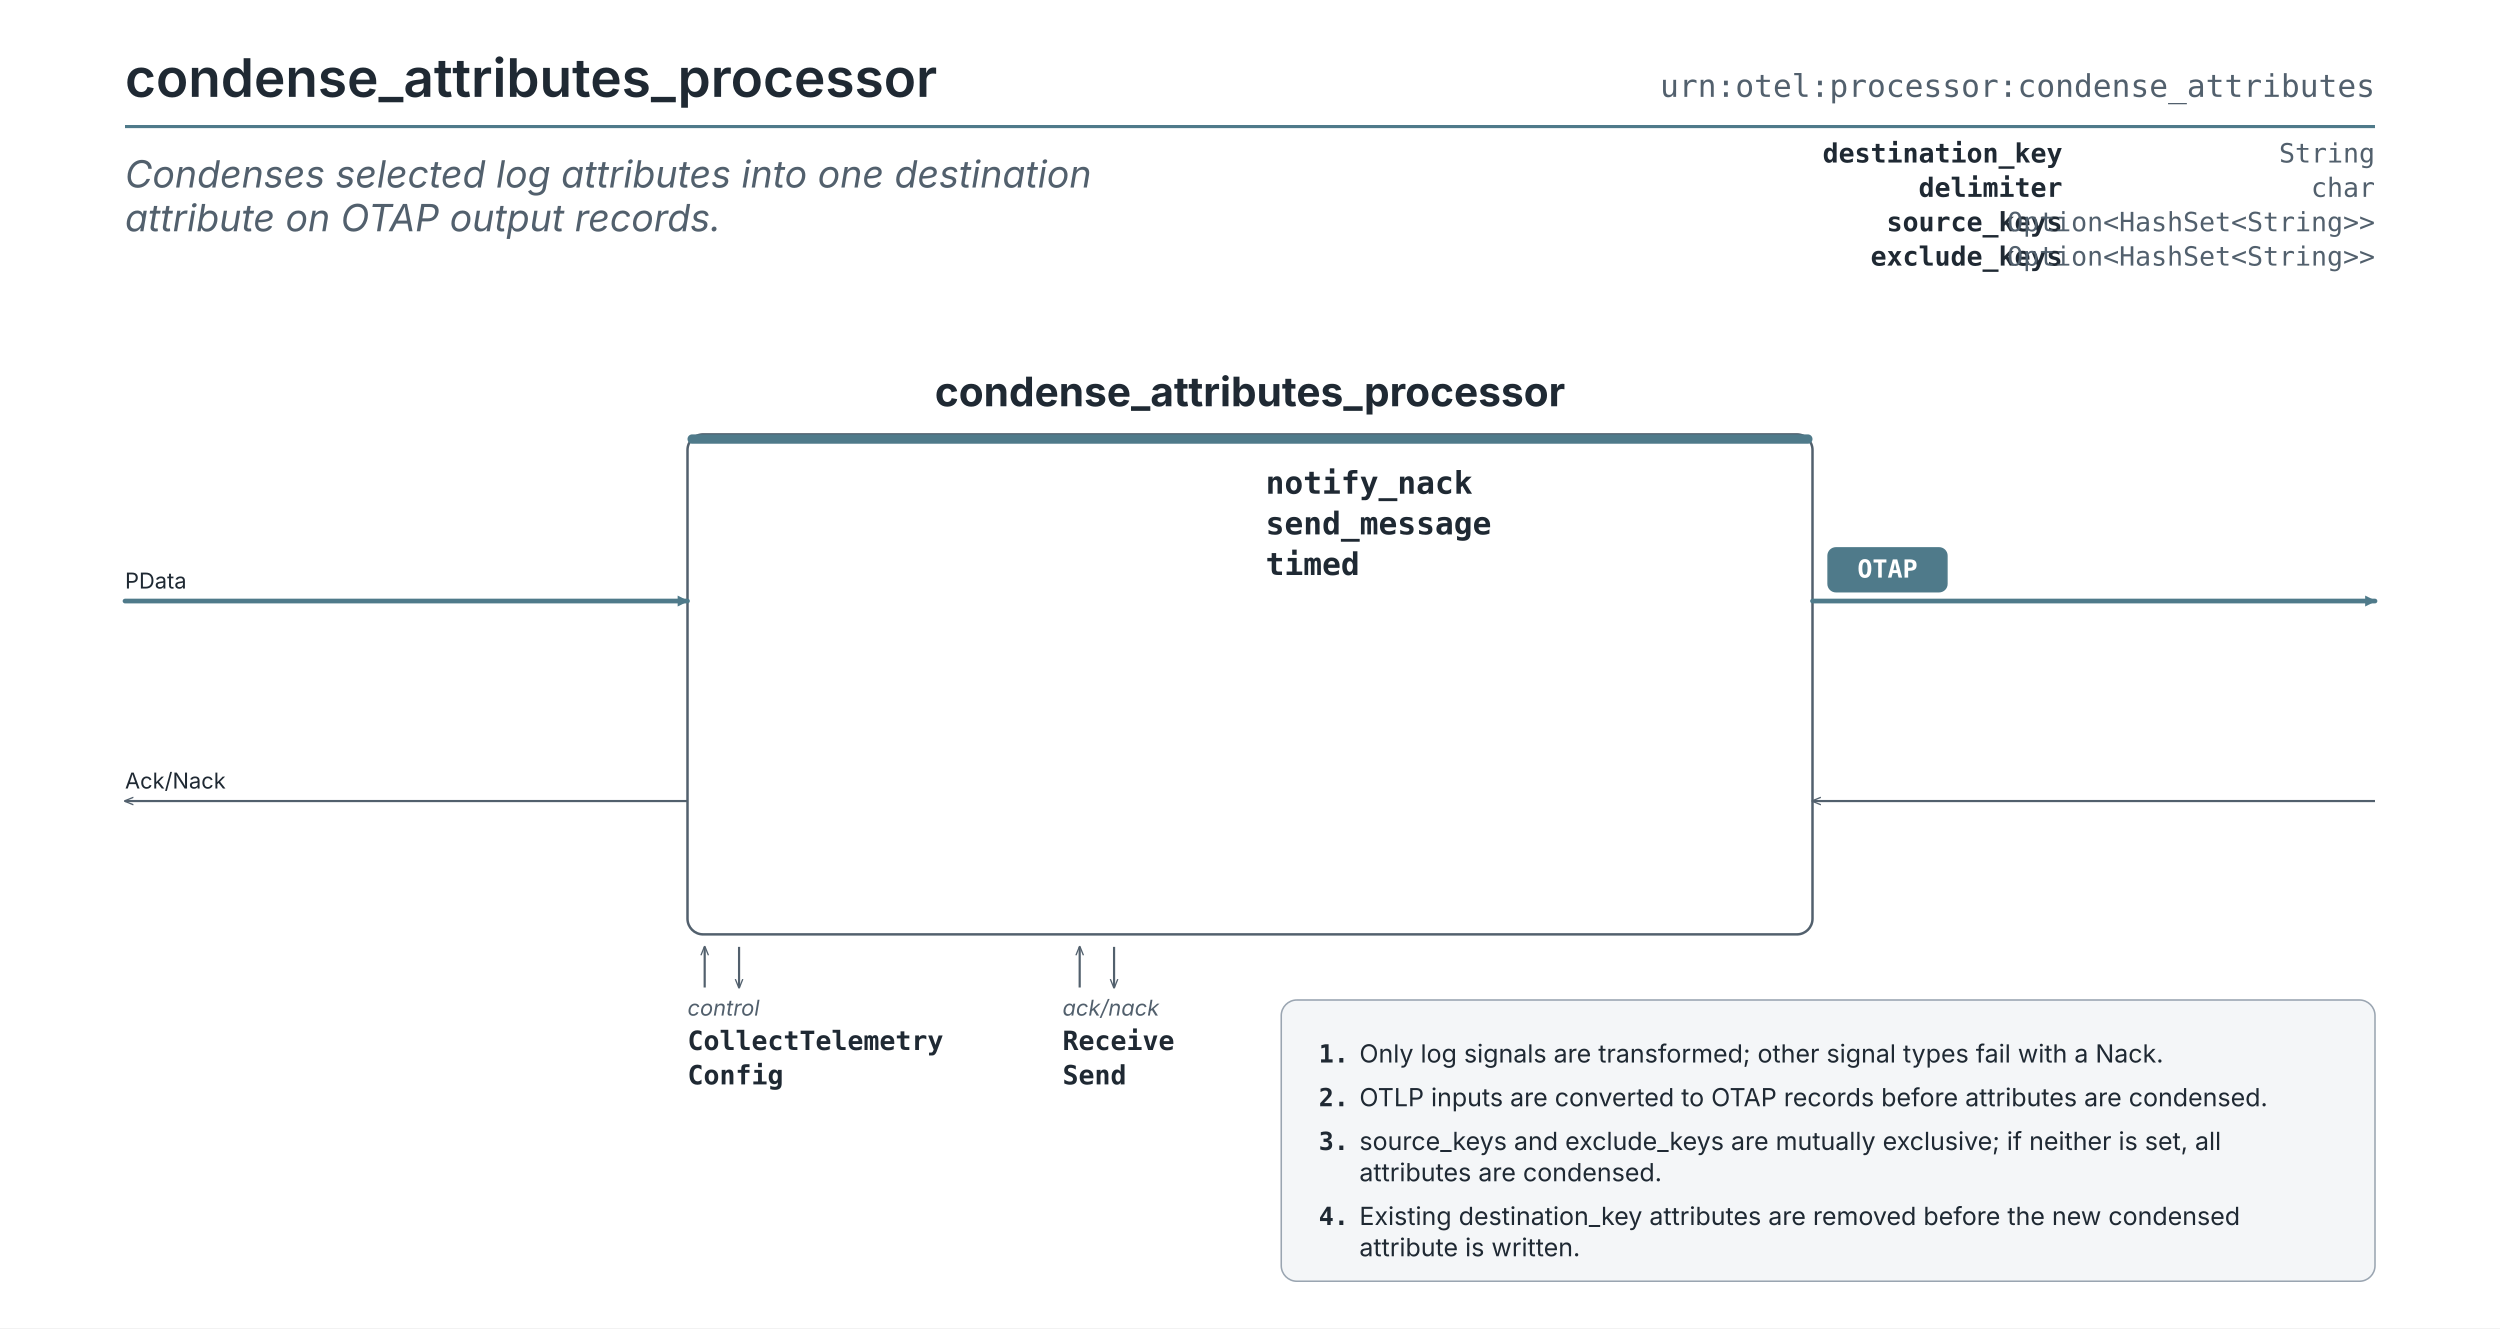
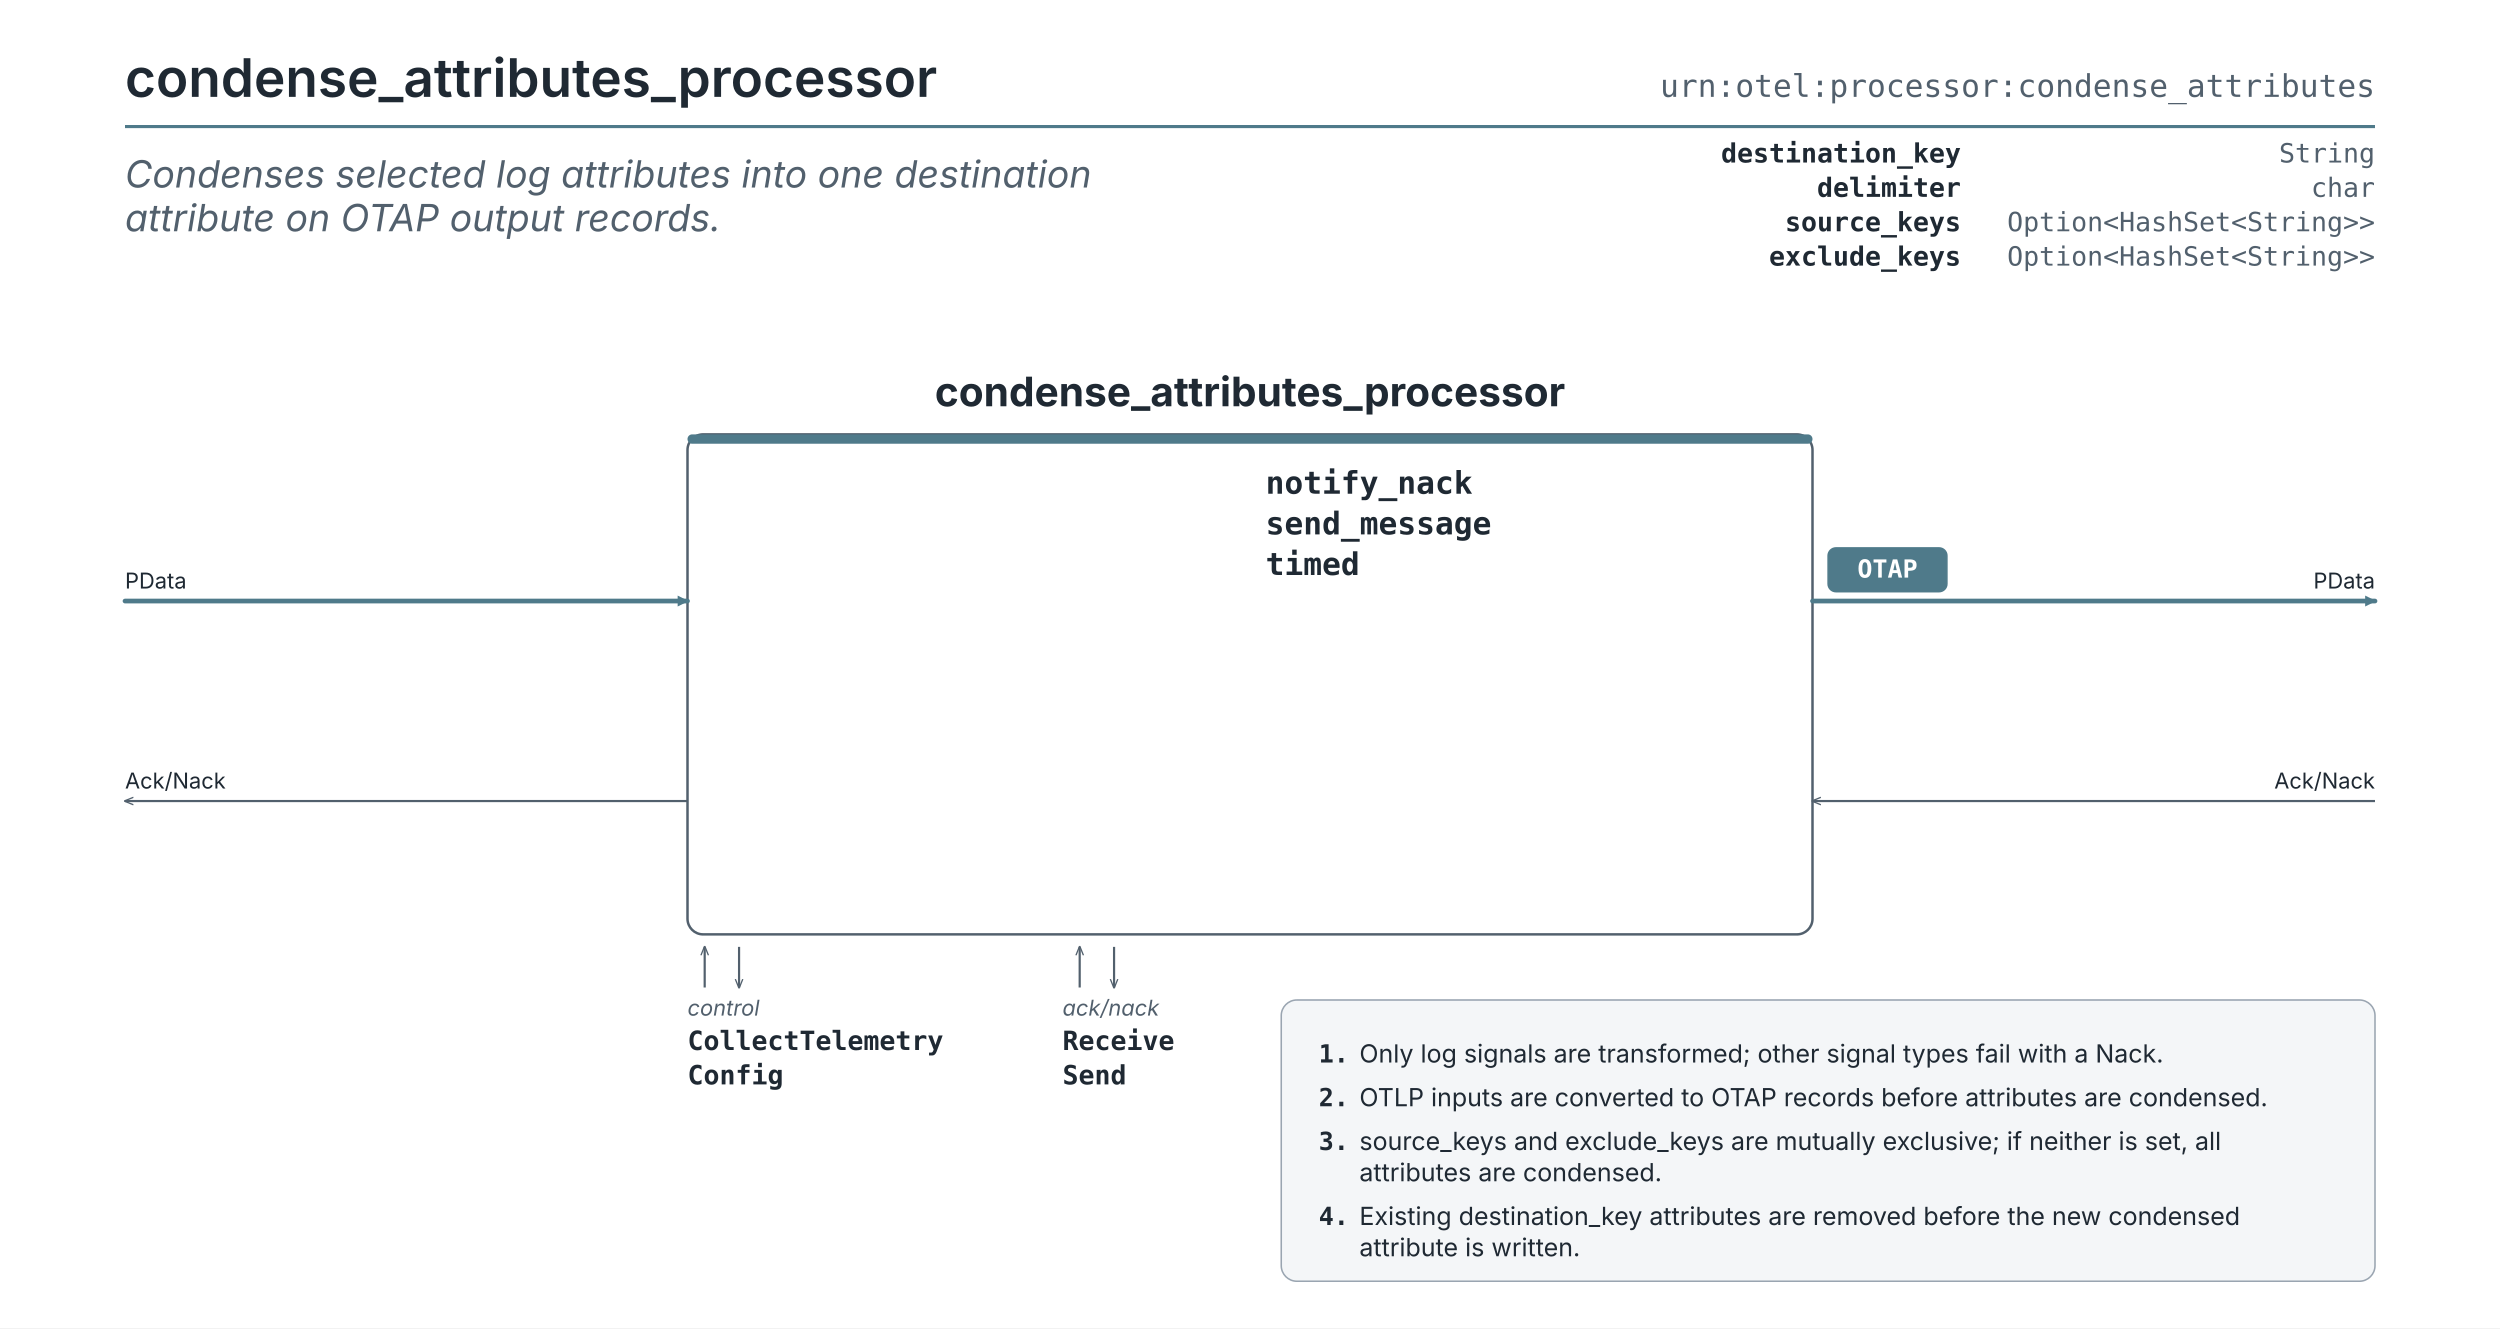
<svg xmlns="http://www.w3.org/2000/svg" width="1600" height="850" viewBox="0 0 1600 850" font-family="Inter, 'Helvetica Neue', Arial, sans-serif">
  <rect width="1600" height="850" fill="#ffffff" />
  <defs>
    <marker id="ah-pdata" viewBox="0 0 10 10" refX="9" refY="5" markerWidth="7" markerHeight="7" orient="auto-start-reverse" markerUnits="userSpaceOnUse">
      <path d="M0,0 L10,5 L0,10 z" fill="context-stroke" />
    </marker>
    <marker id="ah-ctrl" viewBox="0 0 10 10" refX="9" refY="5" markerWidth="6" markerHeight="6" orient="auto-start-reverse" markerUnits="userSpaceOnUse">
      <path d="M0,1 L10,5 L0,9" fill="none" stroke="context-stroke" stroke-width="1.4" />
    </marker>
  </defs>
  <rect x="80" y="80" width="1440" height="2" fill="#4f7a8a" />
  <text x="80" y="62" font-size="34" font-weight="600" fill="#1f2933">condense_attributes_processor</text>
  <text x="1520" y="62" font-size="20" font-family="'JetBrains Mono', Menlo, Consolas, monospace" fill="#52606d" text-anchor="end">urn:otel:processor:condense_attributes</text>
  <text x="80" y="120" font-size="24" font-style="italic" fill="#52606d">
    <tspan x="80" dy="0">Condenses selected log attributes into one destination</tspan>
    <tspan x="80" dy="28">attribute on OTAP output records.</tspan>
  </text>
-   <text x="1320" y="104" text-anchor="end" font-size="17" font-weight="700" font-family="'JetBrains Mono', Menlo, Consolas, monospace" fill="#1f2933">destination_key</text>
+   <text x="1255" y="104" text-anchor="end" font-size="17" font-weight="700" font-family="'JetBrains Mono', Menlo, Consolas, monospace" fill="#1f2933">destination_key</text>
  <text x="1520" y="104" text-anchor="end" font-size="17" font-family="'JetBrains Mono', Menlo, Consolas, monospace" fill="#52606d">String</text>
-   <text x="1320" y="126" text-anchor="end" font-size="17" font-weight="700" font-family="'JetBrains Mono', Menlo, Consolas, monospace" fill="#1f2933">delimiter</text>
+   <text x="1255" y="126" text-anchor="end" font-size="17" font-weight="700" font-family="'JetBrains Mono', Menlo, Consolas, monospace" fill="#1f2933">delimiter</text>
  <text x="1520" y="126" text-anchor="end" font-size="17" font-family="'JetBrains Mono', Menlo, Consolas, monospace" fill="#52606d">char</text>
-   <text x="1320" y="148" text-anchor="end" font-size="17" font-weight="700" font-family="'JetBrains Mono', Menlo, Consolas, monospace" fill="#1f2933">source_keys</text>
+   <text x="1255" y="148" text-anchor="end" font-size="17" font-weight="700" font-family="'JetBrains Mono', Menlo, Consolas, monospace" fill="#1f2933">source_keys</text>
  <text x="1520" y="148" text-anchor="end" font-size="17" font-family="'JetBrains Mono', Menlo, Consolas, monospace" fill="#52606d">Option&lt;HashSet&lt;String&gt;&gt;</text>
-   <text x="1320" y="170" text-anchor="end" font-size="17" font-weight="700" font-family="'JetBrains Mono', Menlo, Consolas, monospace" fill="#1f2933">exclude_keys</text>
+   <text x="1255" y="170" text-anchor="end" font-size="17" font-weight="700" font-family="'JetBrains Mono', Menlo, Consolas, monospace" fill="#1f2933">exclude_keys</text>
  <text x="1520" y="170" text-anchor="end" font-size="17" font-family="'JetBrains Mono', Menlo, Consolas, monospace" fill="#52606d">Option&lt;HashSet&lt;String&gt;&gt;</text>
  <text x="800.0" y="260" text-anchor="middle" font-size="26" font-weight="700" fill="#1f2933">condense_attributes_processor</text>
  <g>
    <rect x="440.0" y="278" width="720" height="320" rx="10" ry="10" fill="white" stroke="#52606d" stroke-width="1.6" />
    <rect x="440.0" y="278" width="720" height="6" rx="3" ry="3" fill="#4f7a8a" />
    <text x="800.0" y="306" text-anchor="middle" font-size="26" font-weight="600" fill="#1f2933" />
  </g>
  <text x="810.0" y="316" font-size="20" font-weight="700" font-family="'JetBrains Mono', Menlo, Consolas, monospace" fill="#1f2933">notify_nack</text>
  <text x="810.0" y="342" font-size="20" font-weight="700" font-family="'JetBrains Mono', Menlo, Consolas, monospace" fill="#1f2933">send_message</text>
  <text x="810.0" y="368" font-size="20" font-weight="700" font-family="'JetBrains Mono', Menlo, Consolas, monospace" fill="#1f2933">timed</text>
  <line x1="80" y1="384.667" x2="440.0" y2="384.667" stroke="#4f7a8a" stroke-width="3.0" stroke-linecap="round" marker-end="url(#ah-pdata)" />
  <line x1="1160.0" y1="384.667" x2="1520" y2="384.667" stroke="#4f7a8a" stroke-width="3.0" stroke-linecap="round" marker-end="url(#ah-pdata)" />
  <g>
    <rect x="1170.0" y="350.667" width="76" height="28" rx="5" ry="5" fill="#4f7a8a" stroke="#4f7a8a" />
    <text x="1208.0" y="369.667" text-anchor="middle" font-size="16" font-weight="700" font-family="'JetBrains Mono', Menlo, Consolas, monospace" fill="white">OTAP</text>
  </g>
  <line x1="1520" y1="512.667" x2="1160.0" y2="512.667" stroke="#52606d" stroke-width="1.4" marker-end="url(#ah-ctrl)" />
  <line x1="440.0" y1="512.667" x2="80" y2="512.667" stroke="#52606d" stroke-width="1.4" marker-end="url(#ah-ctrl)" />
  <text x="80" y="376.667" text-anchor="start" font-size="14" fill="#1f2933">PData</text>
  <text x="80" y="504.667" text-anchor="start" font-size="14" fill="#1f2933">Ack/Nack</text>
+   <text x="1520" y="376.667" text-anchor="end" font-size="14" fill="#1f2933">PData</text>
+   <text x="1520" y="504.667" text-anchor="end" font-size="14" fill="#1f2933">Ack/Nack</text>
  <line x1="451.0" y1="632" x2="451.0" y2="606" stroke="#52606d" stroke-width="1.4" marker-end="url(#ah-ctrl)" />
  <line x1="473.0" y1="606" x2="473.0" y2="632" stroke="#52606d" stroke-width="1.4" marker-end="url(#ah-ctrl)" />
  <text x="440.0" y="650" font-size="14" font-style="italic" fill="#52606d">control</text>
  <text x="440.0" y="672" font-size="17" font-weight="700" font-family="'JetBrains Mono', Menlo, Consolas, monospace" fill="#1f2933">CollectTelemetry</text>
  <text x="440.0" y="694" font-size="17" font-weight="700" font-family="'JetBrains Mono', Menlo, Consolas, monospace" fill="#1f2933">Config</text>
  <line x1="691.0" y1="632" x2="691.0" y2="606" stroke="#52606d" stroke-width="1.4" marker-end="url(#ah-ctrl)" />
  <line x1="713.0" y1="606" x2="713.0" y2="632" stroke="#52606d" stroke-width="1.4" marker-end="url(#ah-ctrl)" />
  <text x="680.0" y="650" font-size="14" font-style="italic" fill="#52606d">ack/nack</text>
  <text x="680.0" y="672" font-size="17" font-weight="700" font-family="'JetBrains Mono', Menlo, Consolas, monospace" fill="#1f2933">Receive</text>
  <text x="680.0" y="694" font-size="17" font-weight="700" font-family="'JetBrains Mono', Menlo, Consolas, monospace" fill="#1f2933">Send</text>
  <rect x="820" y="640" width="700" height="180" rx="10" ry="10" fill="#f4f6f8" stroke="#9aa5b1" stroke-width="1" />
  <text x="844" y="680" font-size="16" font-weight="700" font-family="'JetBrains Mono', Menlo, Consolas, monospace" fill="#1f2933">1.</text>
  <text x="870" y="680" font-size="16" fill="#1f2933">Only log signals are transformed; other signal types fail with a Nack.</text>
  <text x="844" y="708" font-size="16" font-weight="700" font-family="'JetBrains Mono', Menlo, Consolas, monospace" fill="#1f2933">2.</text>
  <text x="870" y="708" font-size="16" fill="#1f2933">OTLP inputs are converted to OTAP records before attributes are condensed.</text>
  <text x="844" y="736" font-size="16" font-weight="700" font-family="'JetBrains Mono', Menlo, Consolas, monospace" fill="#1f2933">3.</text>
  <text x="870" y="736" font-size="16" fill="#1f2933">source_keys and exclude_keys are mutually exclusive; if neither is set, all</text>
  <text x="870" y="756" font-size="16" fill="#1f2933">attributes are condensed.</text>
  <text x="844" y="784" font-size="16" font-weight="700" font-family="'JetBrains Mono', Menlo, Consolas, monospace" fill="#1f2933">4.</text>
  <text x="870" y="784" font-size="16" fill="#1f2933">Existing destination_key attributes are removed before the new condensed</text>
  <text x="870" y="804" font-size="16" fill="#1f2933">attribute is written.</text>
</svg>
